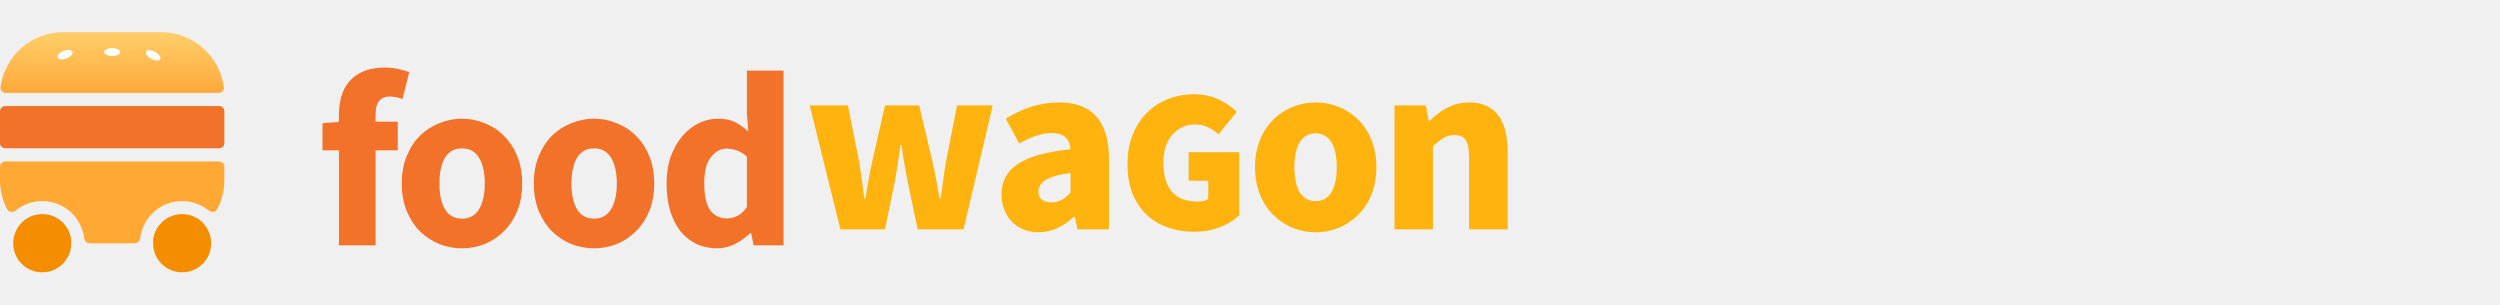
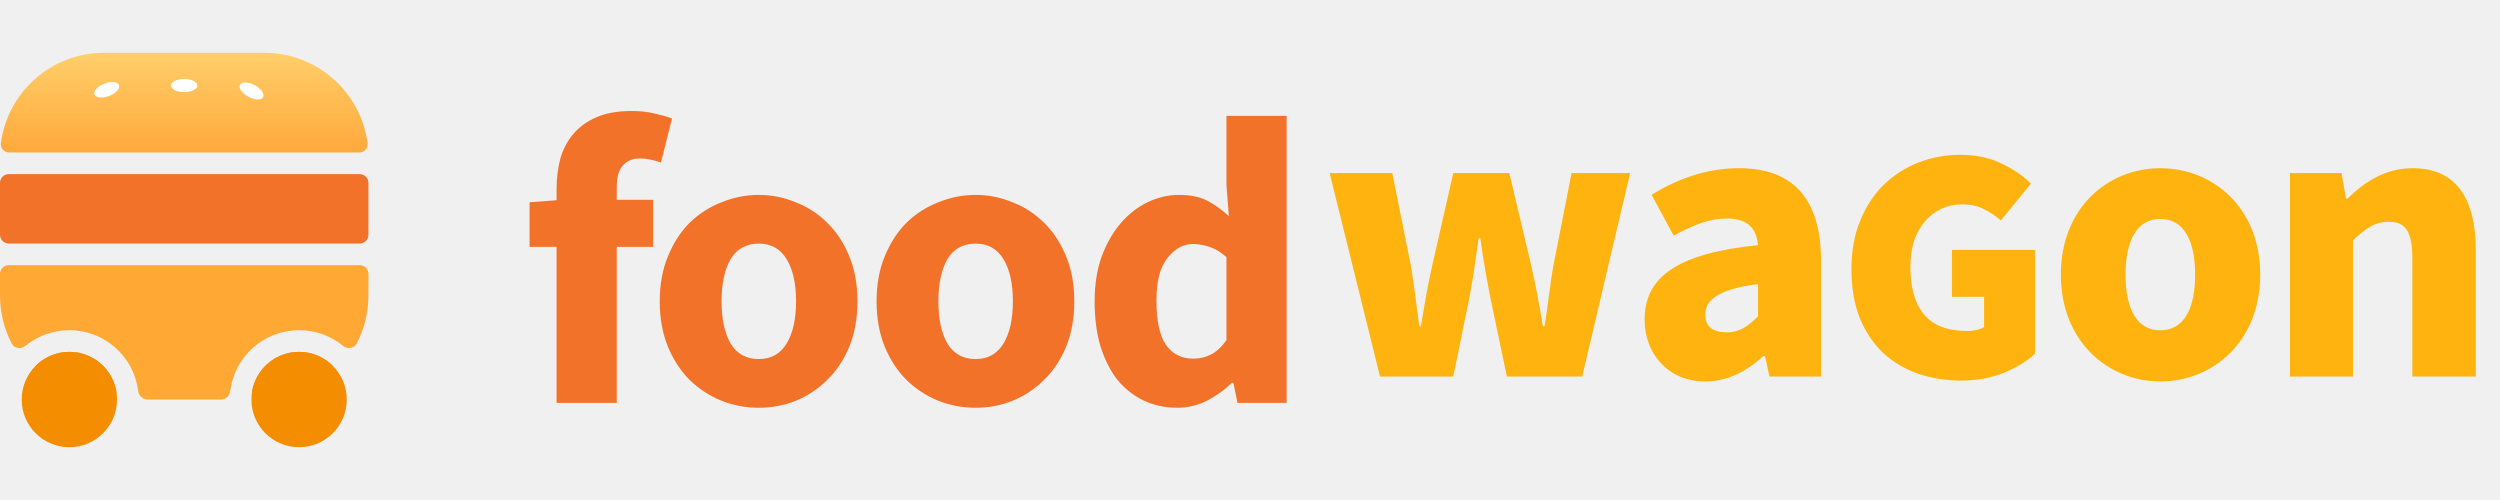
- <svg xmlns="http://www.w3.org/2000/svg" viewBox="0 0 312 38" fill="none">
+ <svg xmlns="http://www.w3.org/2000/svg" viewBox="0 0 190 38" fill="none">
  <mask id="mask0_401_1244" style="mask-type:alpha" maskUnits="userSpaceOnUse" x="0" y="4" width="28" height="30">
    <path d="M8.894 30.365C8.894 32.366 7.272 33.988 5.271 33.988C3.27 33.988 1.647 32.366 1.647 30.365C1.647 28.363 3.27 26.741 5.271 26.741C7.272 26.741 8.894 28.363 8.894 30.365Z" fill="#C4C4C4" />
    <path d="M26.353 30.365C26.353 32.366 24.731 33.988 22.73 33.988C20.729 33.988 19.106 32.366 19.106 30.365C19.106 28.363 20.729 26.741 22.73 26.741C24.731 26.741 26.353 28.363 26.353 30.365Z" fill="#C4C4C4" />
    <path fill-rule="evenodd" clip-rule="evenodd" d="M25.191 27.706C25.438 27.934 25.409 28.321 25.151 28.536C23.78 29.678 22.017 30.365 20.094 30.365H19.765C19.401 30.365 19.1 30.067 19.165 29.709C19.474 28.021 20.952 26.741 22.73 26.741C23.68 26.741 24.545 27.107 25.191 27.706ZM27.099 26.128C26.899 26.509 26.384 26.543 26.05 26.272C25.144 25.535 23.988 25.094 22.73 25.094C20.041 25.094 17.823 27.107 17.5 29.707C17.455 30.068 17.164 30.365 16.8 30.365H11.2C10.836 30.365 10.546 30.068 10.501 29.707C10.177 27.107 7.959 25.094 5.271 25.094C4.012 25.094 2.856 25.535 1.95 26.272C1.616 26.543 1.101 26.509 0.901 26.128C0.326 25.032 0 23.783 0 22.459V20.812C0 20.448 0.295 20.153 0.659 20.153H27.341C27.705 20.153 28 20.448 28 20.812V22.459C28 23.783 27.674 25.032 27.099 26.128ZM28 17.847C28 18.211 27.705 18.506 27.341 18.506H0.659C0.295 18.506 0 18.211 0 17.847V13.894C0 13.53 0.295 13.235 0.659 13.235H27.341C27.705 13.235 28 13.53 28 13.894V17.847ZM7.906 4.012C3.883 4.012 0.562 7.016 0.064 10.904C0.017 11.275 0.319 11.588 0.693 11.588H27.307C27.681 11.588 27.983 11.275 27.936 10.904C27.438 7.016 24.117 4.012 20.094 4.012H7.906ZM5.271 26.741C7.048 26.741 8.526 28.021 8.835 29.709C8.9 30.067 8.599 30.365 8.235 30.365H7.906C5.983 30.365 4.22 29.678 2.849 28.536C2.591 28.321 2.562 27.934 2.809 27.706C3.455 27.107 4.32 26.741 5.271 26.741Z" fill="#C4C4C4" />
  </mask>
  <g mask="url(#mask0_401_1244)">
    <rect x="-1.647" y="1.706" width="33.6" height="10.871" fill="url(#paint0_linear_401_1244)" />
    <rect x="-1.647" y="19.494" width="33.6" height="16.471" fill="#FFA833" />
    <rect x="-1.647" y="12.577" width="33.6" height="7.247" rx="3.624" fill="#F17228" />
    <rect x="-23.059" y="26.741" width="31.953" height="7.247" fill="#F58D00" />
    <rect x="19.106" y="26.741" width="31.953" height="7.247" fill="#F58D00" />
    <ellipse cx="8.112" cy="6.823" rx="1" ry="0.5" transform="rotate(-20.8548 8.11249 6.82316)" fill="white" />
    <ellipse cx="14" cy="6.5" rx="1" ry="0.5" fill="white" />
    <ellipse cx="19.118" cy="6.912" rx="1" ry="0.5" transform="rotate(28.1155 19.1176 6.91225)" fill="white" />
  </g>
  <path d="M42.3 30.617V18.764H40.247V15.373L42.3 15.217V14.377C42.3 13.568 42.393 12.801 42.58 12.075C42.787 11.349 43.119 10.716 43.575 10.177C44.032 9.638 44.623 9.213 45.349 8.902C46.075 8.591 46.956 8.435 47.993 8.435C48.636 8.435 49.217 8.497 49.735 8.622C50.275 8.746 50.72 8.871 51.073 8.995L50.233 12.355C49.652 12.148 49.123 12.044 48.646 12.044C48.086 12.044 47.651 12.22 47.34 12.573C47.029 12.905 46.873 13.465 46.873 14.253V15.186H49.642V18.764H46.873V30.617H42.3ZM57.67 30.99C56.695 30.99 55.752 30.814 54.839 30.461C53.926 30.088 53.118 29.559 52.412 28.875C51.728 28.19 51.178 27.35 50.764 26.355C50.349 25.338 50.141 24.187 50.141 22.901C50.141 21.616 50.349 20.475 50.764 19.479C51.178 18.463 51.728 17.613 52.412 16.928C53.118 16.244 53.926 15.725 54.839 15.373C55.752 14.999 56.695 14.813 57.67 14.813C58.645 14.813 59.578 14.999 60.47 15.373C61.383 15.725 62.181 16.244 62.865 16.928C63.571 17.613 64.131 18.463 64.545 19.479C64.96 20.475 65.168 21.616 65.168 22.901C65.168 24.187 64.96 25.338 64.545 26.355C64.131 27.35 63.571 28.19 62.865 28.875C62.181 29.559 61.383 30.088 60.47 30.461C59.578 30.814 58.645 30.99 57.67 30.99ZM57.67 27.288C58.603 27.288 59.309 26.894 59.785 26.106C60.263 25.318 60.501 24.25 60.501 22.901C60.501 21.553 60.263 20.485 59.785 19.697C59.309 18.909 58.603 18.515 57.67 18.515C56.716 18.515 56.001 18.909 55.523 19.697C55.067 20.485 54.839 21.553 54.839 22.901C54.839 24.25 55.067 25.318 55.523 26.106C56.001 26.894 56.716 27.288 57.67 27.288ZM74.149 30.99C73.174 30.99 72.23 30.814 71.318 30.461C70.405 30.088 69.596 29.559 68.891 28.875C68.207 28.19 67.657 27.35 67.242 26.355C66.828 25.338 66.62 24.187 66.62 22.901C66.62 21.616 66.828 20.475 67.242 19.479C67.657 18.463 68.207 17.613 68.891 16.928C69.596 16.244 70.405 15.725 71.318 15.373C72.23 14.999 73.174 14.813 74.149 14.813C75.124 14.813 76.057 14.999 76.949 15.373C77.861 15.725 78.66 16.244 79.344 16.928C80.049 17.613 80.609 18.463 81.024 19.479C81.439 20.475 81.646 21.616 81.646 22.901C81.646 24.187 81.439 25.338 81.024 26.355C80.609 27.35 80.049 28.19 79.344 28.875C78.66 29.559 77.861 30.088 76.949 30.461C76.057 30.814 75.124 30.99 74.149 30.99ZM74.149 27.288C75.082 27.288 75.787 26.894 76.264 26.106C76.741 25.318 76.98 24.25 76.98 22.901C76.98 21.553 76.741 20.485 76.264 19.697C75.787 18.909 75.082 18.515 74.149 18.515C73.195 18.515 72.479 18.909 72.002 19.697C71.546 20.485 71.318 21.553 71.318 22.901C71.318 24.25 71.546 25.318 72.002 26.106C72.479 26.894 73.195 27.288 74.149 27.288ZM89.507 30.99C88.553 30.99 87.682 30.803 86.894 30.43C86.127 30.057 85.463 29.528 84.903 28.843C84.364 28.138 83.939 27.288 83.628 26.292C83.337 25.297 83.192 24.166 83.192 22.901C83.192 21.636 83.368 20.506 83.721 19.51C84.094 18.515 84.571 17.675 85.152 16.99C85.754 16.285 86.438 15.746 87.205 15.373C87.993 14.999 88.792 14.813 89.601 14.813C90.472 14.813 91.187 14.958 91.747 15.248C92.307 15.539 92.857 15.933 93.396 16.43L93.21 14.066V8.808H97.783V30.617H94.049L93.738 29.092H93.614C93.075 29.631 92.442 30.088 91.716 30.461C90.99 30.814 90.254 30.99 89.507 30.99ZM90.69 27.257C91.187 27.257 91.633 27.153 92.027 26.946C92.442 26.738 92.836 26.375 93.21 25.857V19.541C92.795 19.168 92.37 18.909 91.934 18.764C91.499 18.619 91.073 18.546 90.659 18.546C89.933 18.546 89.29 18.898 88.73 19.604C88.17 20.288 87.89 21.367 87.89 22.839C87.89 24.374 88.128 25.494 88.605 26.199C89.103 26.904 89.798 27.257 90.69 27.257Z" fill="#F17228" />
  <path d="M104.88 28.617H110.448L111.662 22.675C111.942 21.244 112.128 19.875 112.377 18.102H112.502C112.75 19.875 112.999 21.244 113.279 22.675L114.524 28.617H120.248L123.888 13.155H119.439L118.07 20.124C117.79 21.617 117.666 23.11 117.386 24.79H117.261C116.981 23.11 116.701 21.617 116.359 20.124L114.71 13.155H110.448L108.862 20.124C108.519 21.586 108.271 23.11 107.991 24.79H107.866C107.648 23.11 107.462 21.617 107.213 20.124L105.813 13.155H101.053L104.88 28.617ZM129.595 28.99C131.338 28.99 132.738 28.212 134.013 27.061H134.138L134.48 28.617H138.4V19.844C138.4 14.99 136.16 12.782 132.178 12.782C129.751 12.782 127.542 13.559 125.52 14.804L127.2 17.915C128.755 17.044 130 16.608 131.244 16.608C132.831 16.608 133.484 17.355 133.609 18.63C127.511 19.253 124.991 21.026 124.991 24.292C124.991 26.875 126.764 28.99 129.595 28.99ZM131.244 25.257C130.187 25.257 129.595 24.821 129.595 23.919C129.595 22.83 130.529 21.99 133.609 21.586V24.044C132.862 24.79 132.209 25.257 131.244 25.257ZM149.059 28.922C147.905 28.922 146.819 28.753 145.801 28.413C144.783 28.057 143.892 27.531 143.128 26.835C142.382 26.122 141.788 25.24 141.347 24.188C140.922 23.119 140.71 21.88 140.71 20.471C140.71 19.08 140.931 17.85 141.372 16.781C141.813 15.695 142.407 14.787 143.154 14.057C143.917 13.31 144.8 12.742 145.801 12.352C146.802 11.961 147.854 11.766 148.957 11.766C150.179 11.766 151.231 11.987 152.114 12.428C153.013 12.852 153.76 13.361 154.354 13.955L152.063 16.755C151.655 16.399 151.223 16.11 150.765 15.89C150.323 15.652 149.772 15.533 149.11 15.533C148.55 15.533 148.032 15.644 147.557 15.864C147.082 16.085 146.666 16.399 146.31 16.806C145.954 17.213 145.674 17.714 145.47 18.308C145.283 18.902 145.19 19.572 145.19 20.319C145.19 21.88 145.538 23.076 146.234 23.908C146.929 24.739 148.024 25.155 149.517 25.155C149.755 25.155 149.984 25.13 150.205 25.079C150.442 25.028 150.637 24.951 150.79 24.849V22.559H148.346V18.995H154.659V26.886C154.065 27.446 153.276 27.929 152.292 28.337C151.308 28.727 150.23 28.922 149.059 28.922ZM164.185 28.99C168.136 28.99 171.776 26.003 171.776 20.87C171.776 15.737 168.136 12.782 164.185 12.782C160.265 12.782 156.626 15.737 156.626 20.87C156.626 26.003 160.265 28.99 164.185 28.99ZM164.185 25.101C162.381 25.101 161.541 23.452 161.541 20.87C161.541 18.319 162.381 16.639 164.185 16.639C165.99 16.639 166.83 18.319 166.83 20.87C166.83 23.452 165.99 25.101 164.185 25.101ZM174.036 28.617H178.827V18.257C179.791 17.386 180.445 16.857 181.534 16.857C182.778 16.857 183.338 17.51 183.338 19.657V28.617H188.16V19.035C188.16 15.177 186.729 12.782 183.369 12.782C181.254 12.782 179.698 13.839 178.423 15.084H178.298L177.956 13.155H174.036V28.617Z" fill="#FFB30E" />
  <defs>
    <linearGradient id="paint0_linear_401_1244" x1="15" y1="3.5" x2="15" y2="21" gradientUnits="userSpaceOnUse">
      <stop stop-color="#FFD16D" />
      <stop offset="1" stop-color="#FF7A00" />
    </linearGradient>
  </defs>
</svg>
